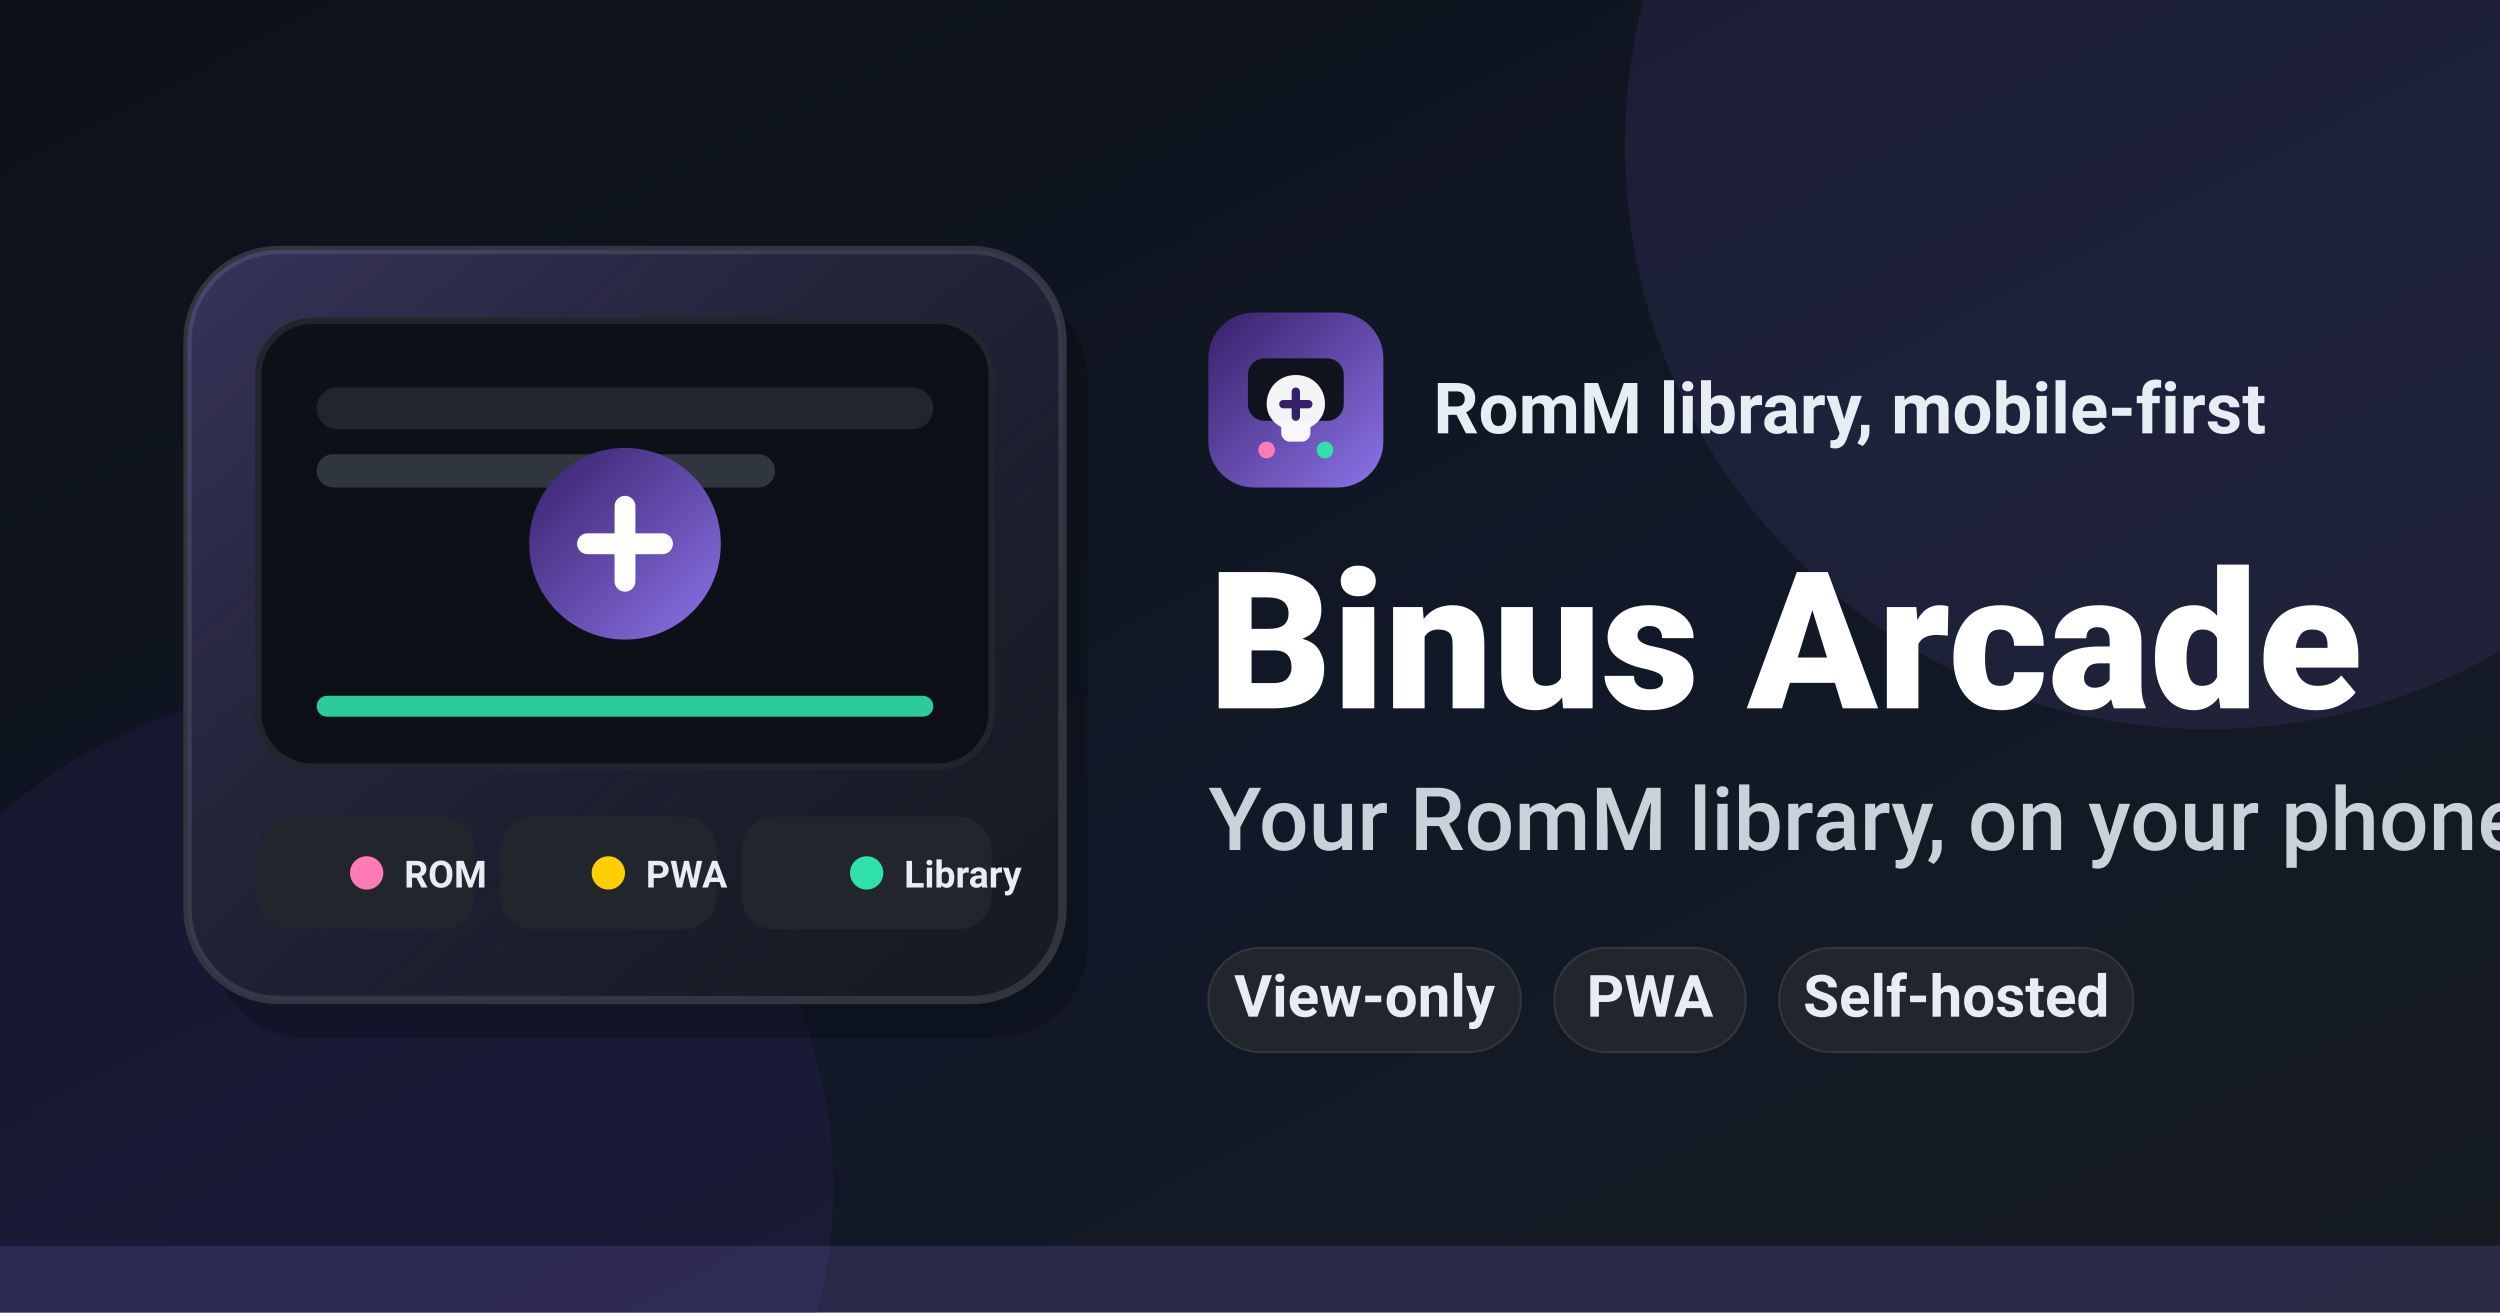
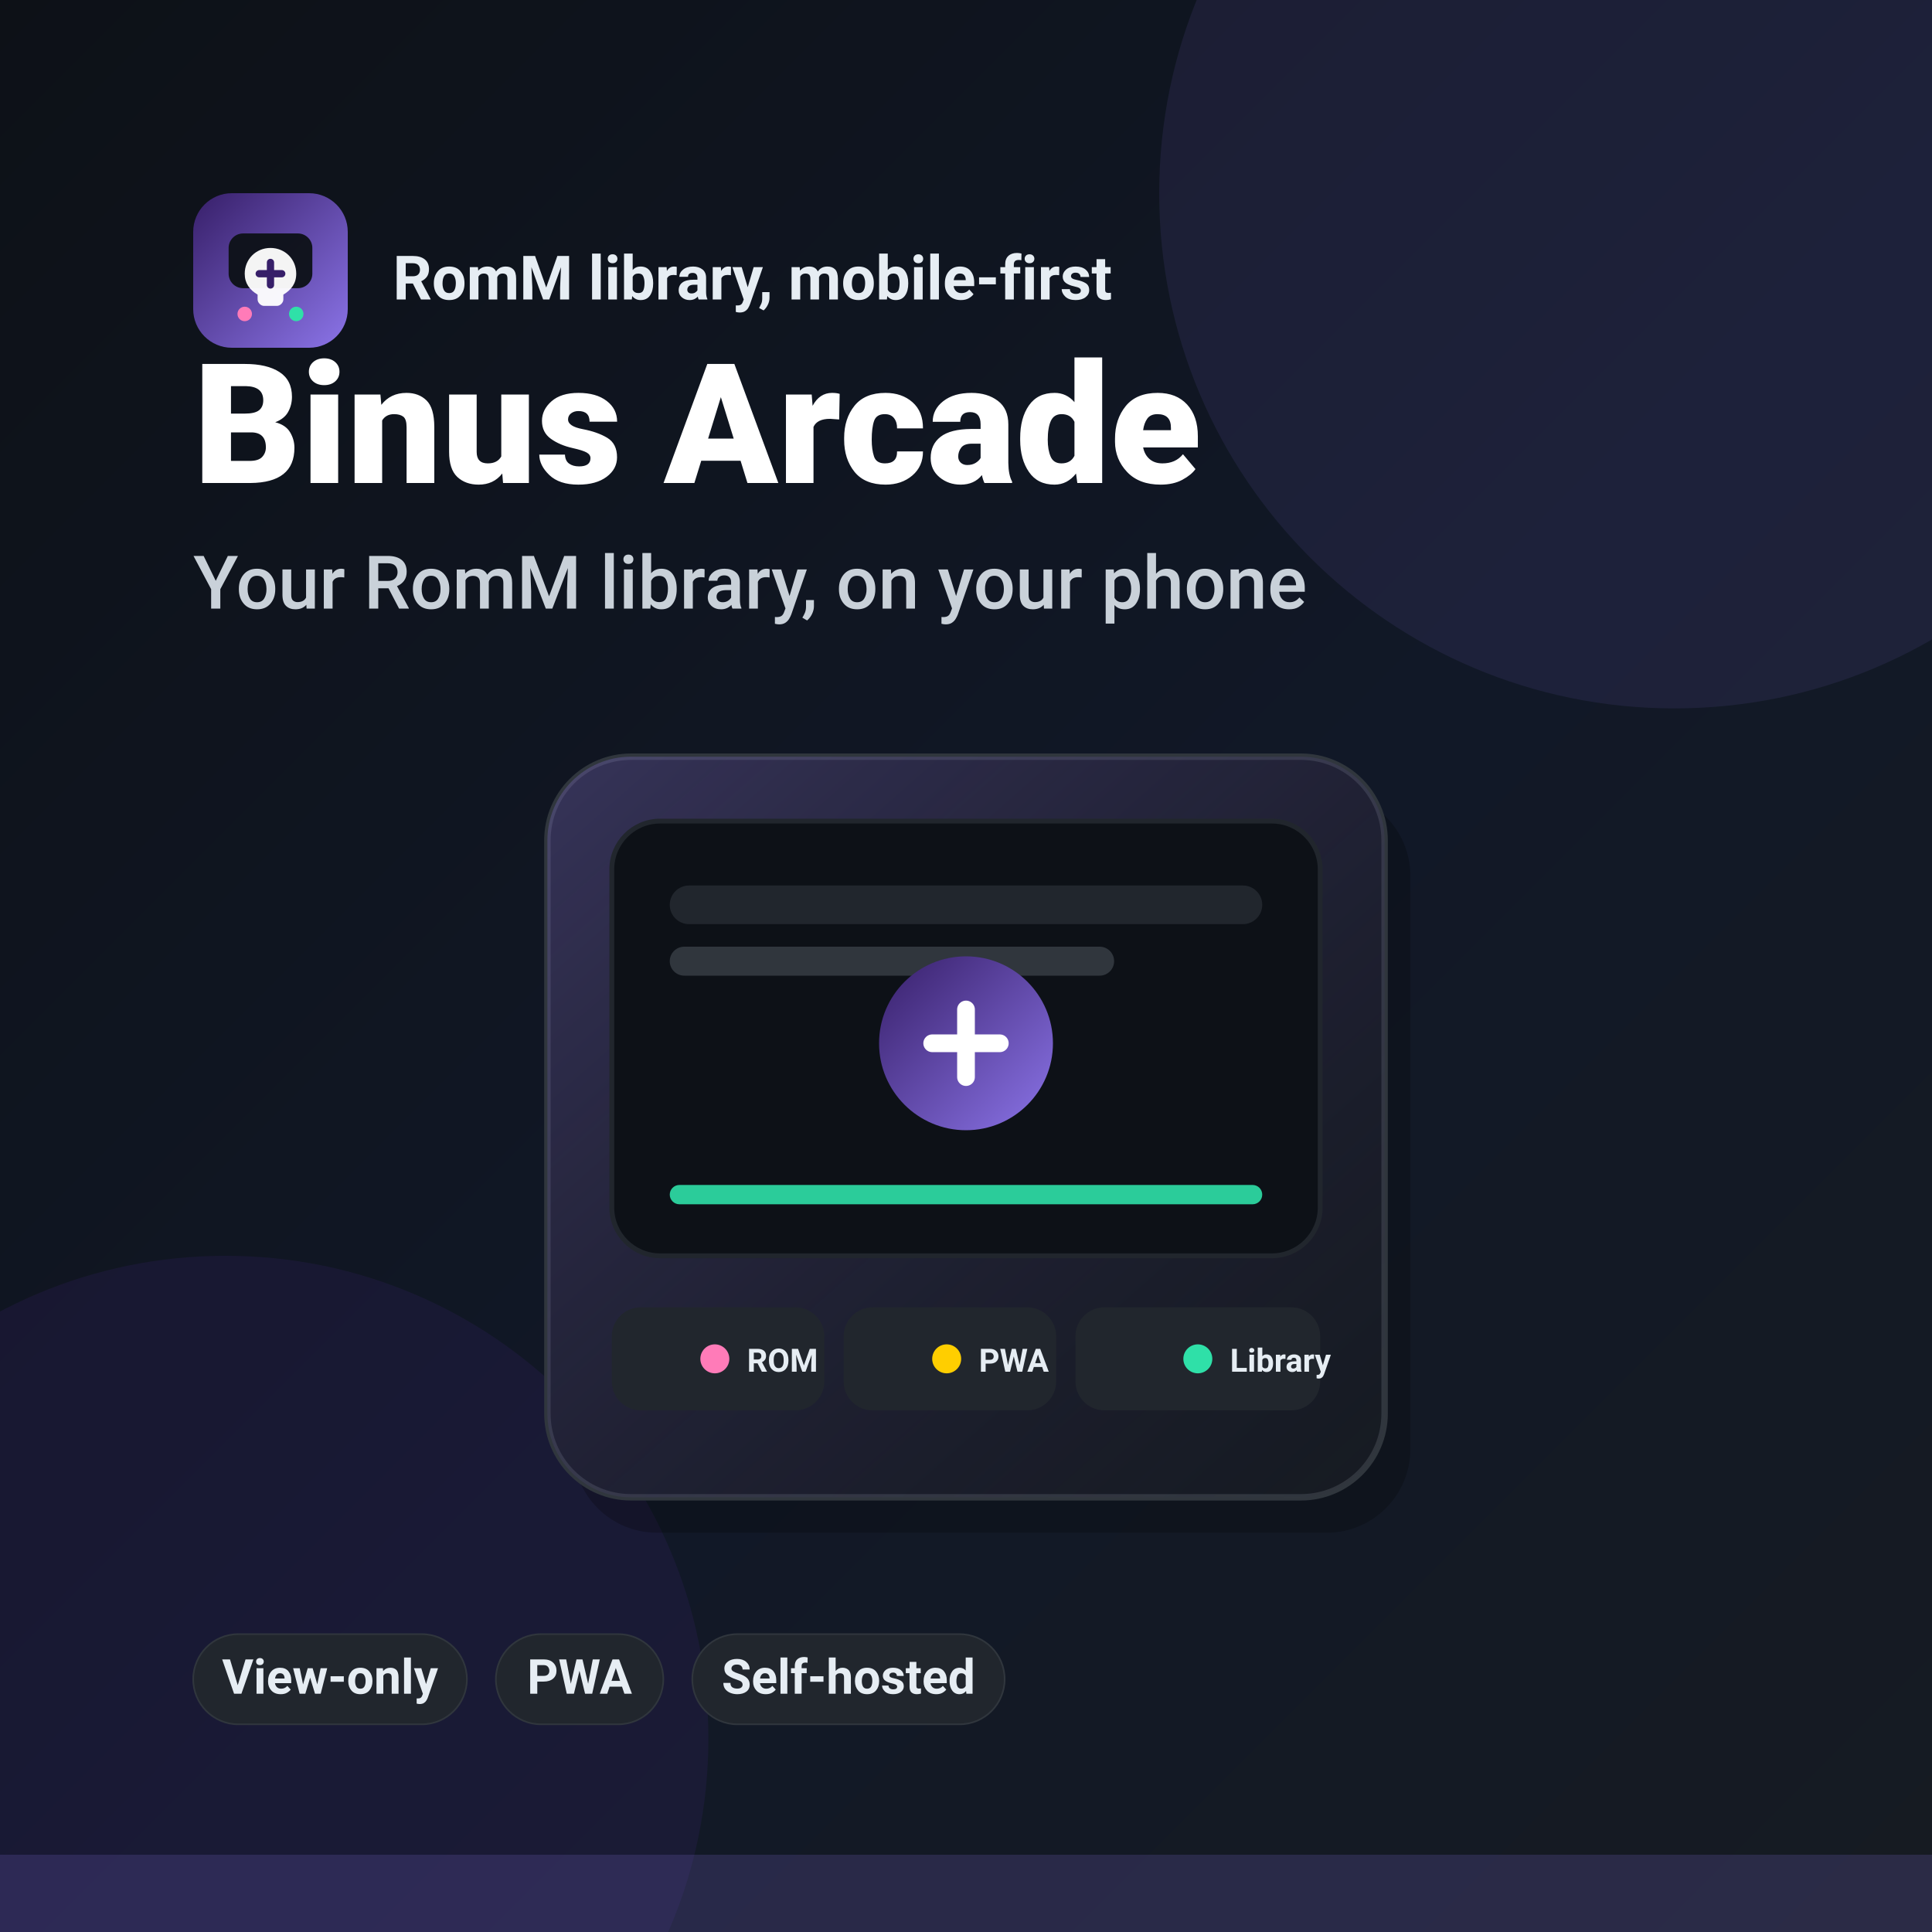
- <svg xmlns="http://www.w3.org/2000/svg" viewBox="0 0 1200 630" role="img" aria-label="Binus Arcade">
+ <svg xmlns="http://www.w3.org/2000/svg" viewBox="0 0 1200 1200" role="img" aria-label="Binus Arcade">
  <defs>
    <linearGradient id="bg" x1="0" y1="0" x2="1" y2="1">
      <stop offset="0" stop-color="#0D1117" />
      <stop offset="0.55" stop-color="#111827" />
      <stop offset="1" stop-color="#161B22" />
    </linearGradient>
    <linearGradient id="accent" x1="0" y1="0" x2="1" y2="1">
      <stop offset="0" stop-color="#371f69" />
      <stop offset="1" stop-color="#8B74E8" />
    </linearGradient>
    <linearGradient id="cardGlow" x1="0" y1="0" x2="1" y2="1">
      <stop offset="0" stop-color="#8B74E8" stop-opacity="0.28" />
      <stop offset="1" stop-color="#371f69" stop-opacity="0" />
    </linearGradient>
  </defs>
-   <rect width="1200" height="630" fill="url(#bg)" />
-   <circle cx="1060" cy="70" r="280" fill="#8B74E8" opacity="0.10" />
-   <circle cx="160" cy="570" r="240" fill="#371f69" opacity="0.22" />
-   <rect x="0" y="598" width="1200" height="32" fill="#8B74E8" opacity="0.18" />
-   <g transform="translate(90,120)">
-     <rect x="12" y="18" width="420" height="360" rx="44" fill="#000000" opacity="0.22" />
-     <rect width="420" height="360" rx="44" fill="#161B22" stroke="#30363D" stroke-width="4" />
-     <rect width="420" height="360" rx="44" fill="url(#cardGlow)" />
-     <rect x="34" y="34" width="352" height="214" rx="26" fill="#0D1117" stroke="#21262D" stroke-width="3" />
-     <rect x="62" y="66" width="296" height="20" rx="10" fill="#21262D" />
-     <rect x="62" y="98" width="220" height="16" rx="8" fill="#30363D" />
-     <g transform="translate(210,141)">
-       <circle r="46" fill="url(#accent)" />
-       <path d="M-18 0h36M0 -18v36" stroke="#FFFFFF" stroke-width="10" stroke-linecap="round" />
+   <rect width="1200" height="1200" fill="url(#bg)" />
+   <circle cx="1040" cy="120" r="320" fill="#8B74E8" opacity="0.10" />
+   <circle cx="140" cy="1080" r="300" fill="#371f69" opacity="0.22" />
+   <rect x="0" y="1152" width="1200" height="48" fill="#8B74E8" opacity="0.18" />
+   <g transform="translate(120,120)">
+     <g>
+       <rect width="96" height="96" rx="24" fill="url(#accent)" />
+       <rect x="22" y="25" width="52" height="34" rx="9" fill="#0D1117" opacity="0.95" />
+       <path d="M48 34c-9 0-16 7-16 16 0 6 3 10 8 13v3c0 2 2 4 4 4h8c2 0 4-2 4-4v-3c5-3 8-7 8-13 0-9-7-16-16-16Z" fill="#FFFFFF" opacity=".95" />
+       <path d="M41 50h14M48 43v14" stroke="#371f69" stroke-width="4.5" stroke-linecap="round" />
+       <circle cx="32" cy="75" r="4.5" fill="#FF7BB8" />
+       <circle cx="64" cy="75" r="4.5" fill="#2FE0A8" />
    </g>
-     <rect x="62" y="214" width="296" height="10" rx="5" fill="#2FE0A8" opacity="0.9" />
-     <g fill="#C9D1D9" font-family="Segoe UI, Roboto, Helvetica, Arial, sans-serif" font-size="22" font-weight="600">
-       <rect x="34" y="272" width="104" height="54" rx="16" fill="#21262D" />
-       <rect x="150" y="272" width="104" height="54" rx="16" fill="#21262D" />
-       <rect x="266" y="272" width="120" height="54" rx="16" fill="#21262D" />
-       <circle cx="86" cy="299" r="8" fill="#FF7BB8" />
-       <circle cx="202" cy="299" r="8" fill="#FFCE00" />
-       <circle cx="326" cy="299" r="8" fill="#2FE0A8" />
-       <text x="104" y="306" fill="#E6EDF3" font-size="18">ROM</text>
-       <text x="220" y="306" fill="#E6EDF3" font-size="18">PWA</text>
-       <text x="344" y="306" fill="#E6EDF3" font-size="18">Library</text>
+     <text x="124" y="66" fill="#E6EDF3" font-family="Segoe UI, Roboto, Helvetica, Arial, sans-serif" font-size="38" font-weight="600">RomM library, mobile-first</text>
+   </g>
+   <g transform="translate(120,300)">
+     <text x="0" y="0" fill="#FFFFFF" font-family="Segoe UI, Roboto, Helvetica, Arial, sans-serif" font-size="104" font-weight="800">Binus Arcade</text>
+     <text x="0" y="78" fill="#C9D1D9" font-family="Segoe UI, Roboto, Helvetica, Arial, sans-serif" font-size="46" font-weight="500">Your RomM library, on your phone</text>
+   </g>
+   <g transform="translate(340,470)">
+     <rect x="16" y="22" width="520" height="460" rx="52" fill="#000000" opacity="0.22" />
+     <rect width="520" height="460" rx="52" fill="#161B22" stroke="#30363D" stroke-width="4" />
+     <rect width="520" height="460" rx="52" fill="url(#cardGlow)" />
+     <rect x="40" y="40" width="440" height="270" rx="30" fill="#0D1117" stroke="#21262D" stroke-width="3" />
+     <rect x="76" y="80" width="368" height="24" rx="12" fill="#21262D" />
+     <rect x="76" y="118" width="276" height="18" rx="9" fill="#30363D" />
+     <g transform="translate(260,178)">
+       <circle r="54" fill="url(#accent)" />
+       <path d="M-21 0h42M0 -21v42" stroke="#FFFFFF" stroke-width="11" stroke-linecap="round" />
+     </g>
+     <rect x="76" y="266" width="368" height="12" rx="6" fill="#2FE0A8" opacity="0.9" />
+     <g font-family="Segoe UI, Roboto, Helvetica, Arial, sans-serif" font-size="24" font-weight="600">
+       <rect x="40" y="342" width="132" height="64" rx="18" fill="#21262D" />
+       <rect x="184" y="342" width="132" height="64" rx="18" fill="#21262D" />
+       <rect x="328" y="342" width="152" height="64" rx="18" fill="#21262D" />
+       <circle cx="104" cy="374" r="9" fill="#FF7BB8" />
+       <circle cx="248" cy="374" r="9" fill="#FFCE00" />
+       <circle cx="404" cy="374" r="9" fill="#2FE0A8" />
+       <text x="124" y="382" fill="#E6EDF3" font-size="20">ROM</text>
+       <text x="268" y="382" fill="#E6EDF3" font-size="20">PWA</text>
+       <text x="424" y="382" fill="#E6EDF3" font-size="20">Library</text>
    </g>
  </g>
-   <g transform="translate(580,150)">
-     <g transform="translate(0,0)">
-       <rect width="84" height="84" rx="22" fill="url(#accent)" />
-       <rect x="19" y="22" width="46" height="30" rx="8" fill="#0D1117" opacity="0.95" />
-       <path d="M42 30c-8 0-14 6-14 14 0 5 3 9 7 11v3c0 2 2 4 4 4h6c2 0 4-2 4-4v-3c4-2 7-6 7-11 0-8-6-14-14-14Z" fill="#FFFFFF" opacity=".95" />
-       <path d="M36 44h12M42 38v12" stroke="#371f69" stroke-width="4" stroke-linecap="round" />
-       <circle cx="28" cy="66" r="4" fill="#FF7BB8" />
-       <circle cx="56" cy="66" r="4" fill="#2FE0A8" />
-     </g>
-     <text x="108" y="58" fill="#E6EDF3" font-family="Segoe UI, Roboto, Helvetica, Arial, sans-serif" font-size="34" font-weight="600">RomM library, mobile-first</text>
-     <text x="0" y="190" fill="#FFFFFF" font-family="Segoe UI, Roboto, Helvetica, Arial, sans-serif" font-size="92" font-weight="800">Binus Arcade</text>
-     <text x="0" y="258" fill="#C9D1D9" font-family="Segoe UI, Roboto, Helvetica, Arial, sans-serif" font-size="42" font-weight="500">Your RomM library, on your phone</text>
-     <g transform="translate(0,305)" font-family="Segoe UI, Roboto, Helvetica, Arial, sans-serif" font-size="28" font-weight="700">
-       <rect width="150" height="50" rx="25" fill="#21262D" stroke="#30363D" />
-       <text x="75" y="33" text-anchor="middle" fill="#E6EDF3">View-only</text>
-       <rect x="166" width="92" height="50" rx="25" fill="#21262D" stroke="#30363D" />
-       <text x="212" y="33" text-anchor="middle" fill="#E6EDF3">PWA</text>
-       <rect x="274" width="170" height="50" rx="25" fill="#21262D" stroke="#30363D" />
-       <text x="359" y="33" text-anchor="middle" fill="#E6EDF3">Self-hosted</text>
-     </g>
+   <g transform="translate(120,1015)" font-family="Segoe UI, Roboto, Helvetica, Arial, sans-serif" font-size="30" font-weight="700">
+     <rect width="170" height="56" rx="28" fill="#21262D" stroke="#30363D" />
+     <text x="85" y="37" text-anchor="middle" fill="#E6EDF3">View-only</text>
+     <rect x="188" width="104" height="56" rx="28" fill="#21262D" stroke="#30363D" />
+     <text x="240" y="37" text-anchor="middle" fill="#E6EDF3">PWA</text>
+     <rect x="310" width="194" height="56" rx="28" fill="#21262D" stroke="#30363D" />
+     <text x="407" y="37" text-anchor="middle" fill="#E6EDF3">Self-hosted</text>
  </g>
</svg>
